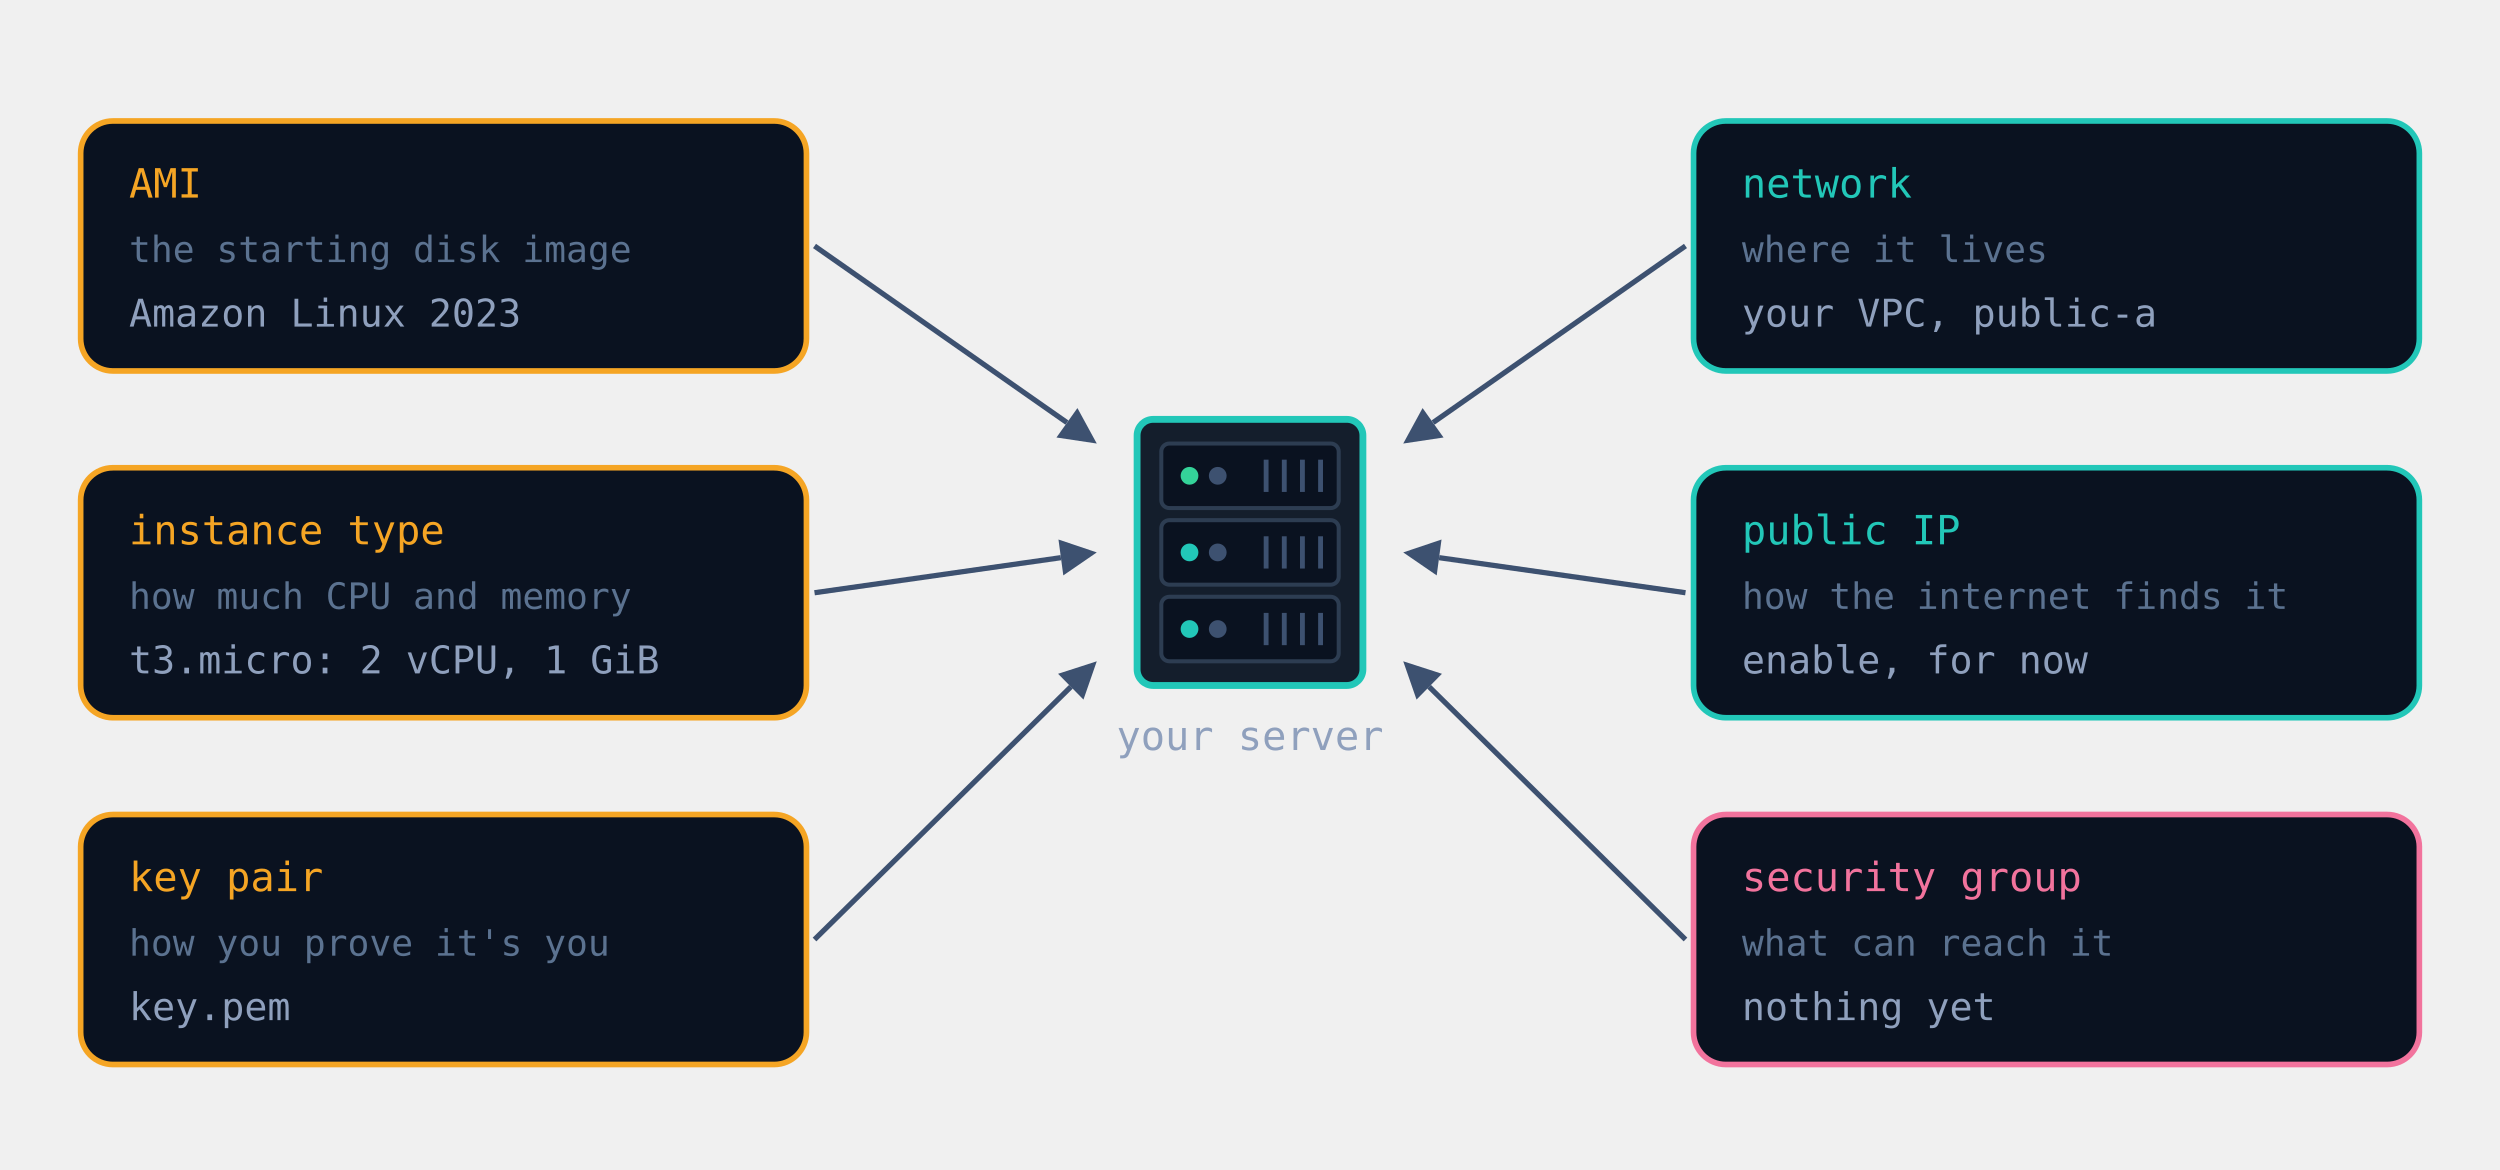
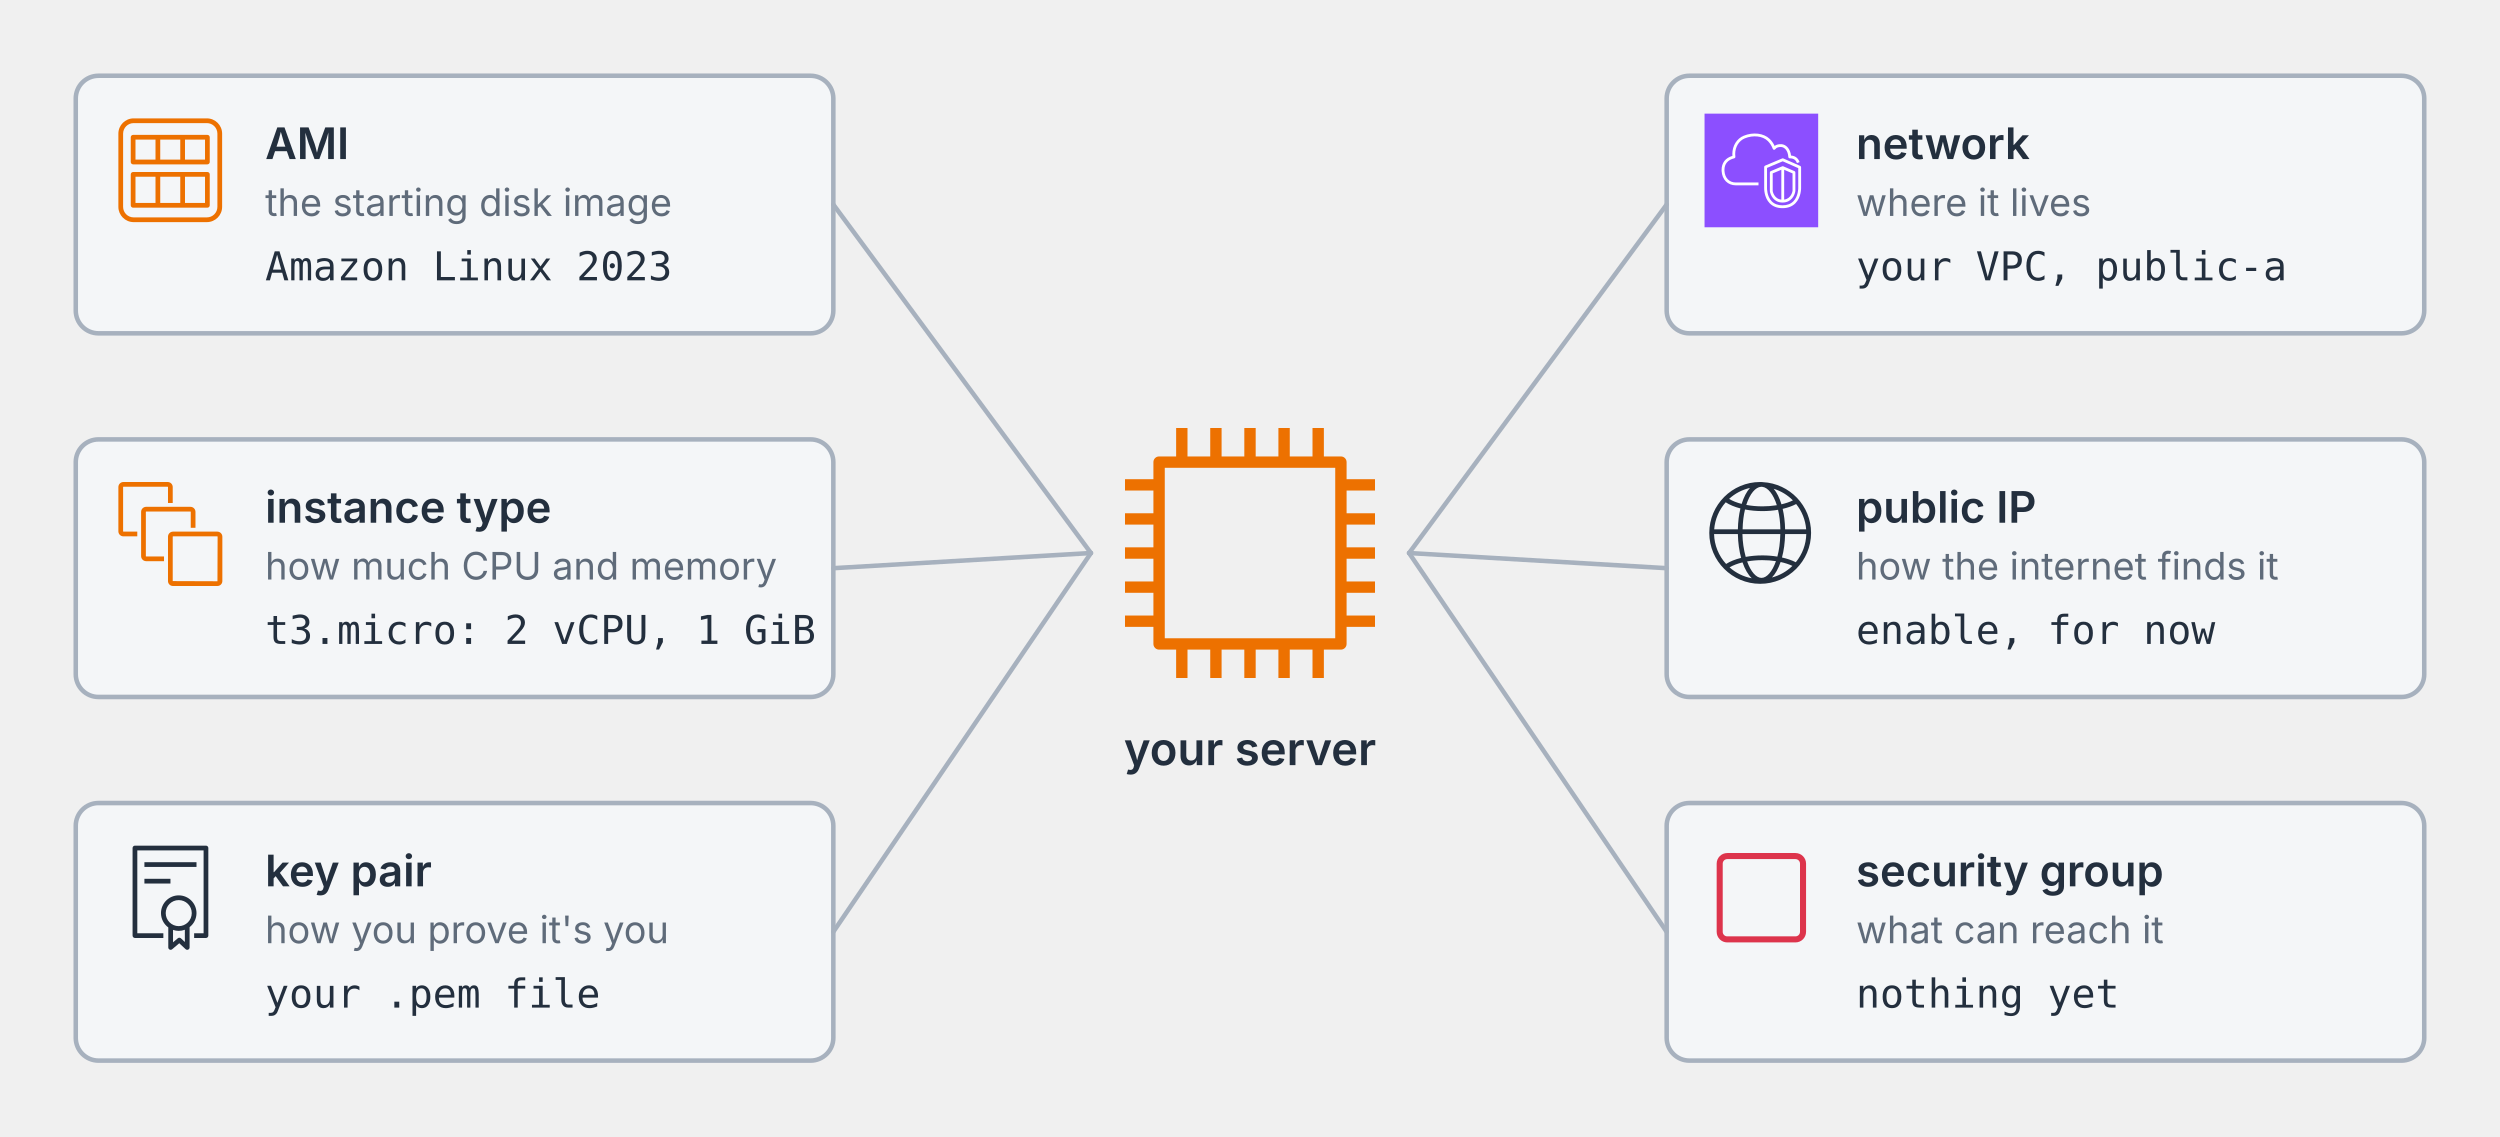
- <svg xmlns="http://www.w3.org/2000/svg" viewBox="0 0 620 290">
-   <style>text{font-family:'JetBrains Mono',ui-monospace,SFMono-Regular,'DejaVu Sans Mono',Menlo,Consolas,monospace}</style>
-   <g>
-     <rect x="282" y="104" width="56" height="66" rx="4" fill="#141E2C" stroke="#22C7B8" stroke-width="1.7" />
-     <rect x="288" y="110" width="44" height="16" rx="2" fill="#0A1220" stroke="#2D3D52" stroke-width="1" />
-     <circle cx="295" cy="118" r="2.2" fill="#34D399" />
-     <circle cx="302" cy="118" r="2.2" fill="#3D5170" />
-     <line x1="314.0" y1="114" x2="314.0" y2="122" stroke="#3D5170" stroke-width="1.2" />
-     <line x1="318.5" y1="114" x2="318.5" y2="122" stroke="#3D5170" stroke-width="1.2" />
-     <line x1="323.0" y1="114" x2="323.0" y2="122" stroke="#3D5170" stroke-width="1.2" />
-     <line x1="327.5" y1="114" x2="327.5" y2="122" stroke="#3D5170" stroke-width="1.2" />
-     <rect x="288" y="129" width="44" height="16" rx="2" fill="#0A1220" stroke="#2D3D52" stroke-width="1" />
-     <circle cx="295" cy="137" r="2.2" fill="#22C7B8" />
-     <circle cx="302" cy="137" r="2.2" fill="#3D5170" />
-     <line x1="314.0" y1="133" x2="314.0" y2="141" stroke="#3D5170" stroke-width="1.2" />
-     <line x1="318.5" y1="133" x2="318.5" y2="141" stroke="#3D5170" stroke-width="1.2" />
-     <line x1="323.0" y1="133" x2="323.0" y2="141" stroke="#3D5170" stroke-width="1.2" />
-     <line x1="327.5" y1="133" x2="327.5" y2="141" stroke="#3D5170" stroke-width="1.2" />
-     <rect x="288" y="148" width="44" height="16" rx="2" fill="#0A1220" stroke="#2D3D52" stroke-width="1" />
-     <circle cx="295" cy="156" r="2.2" fill="#22C7B8" />
-     <circle cx="302" cy="156" r="2.2" fill="#3D5170" />
-     <line x1="314.0" y1="152" x2="314.0" y2="160" stroke="#3D5170" stroke-width="1.2" />
-     <line x1="318.5" y1="152" x2="318.5" y2="160" stroke="#3D5170" stroke-width="1.2" />
-     <line x1="323.0" y1="152" x2="323.0" y2="160" stroke="#3D5170" stroke-width="1.2" />
-     <line x1="327.5" y1="152" x2="327.5" y2="160" stroke="#3D5170" stroke-width="1.2" />
+ <svg xmlns="http://www.w3.org/2000/svg" class="dg" viewBox="0 0 660 300">
+   <style>.dg text{font-family:Inter,'Amazon Ember',Arial,Helvetica,sans-serif}.dg .mono{font-family:'JetBrains Mono',ui-monospace,Menlo,Consolas,monospace}.dg .f-ink{fill:var(--dg-ink,#232F3E)}.dg .s-ink{stroke:var(--dg-ink,#232F3E)}.dg .f-sub{fill:var(--dg-sub,#5F6B7A)}.dg .s-sub{stroke:var(--dg-sub,#5F6B7A)}.dg .f-faint{fill:var(--dg-faint,#A7B1BE)}.dg .s-faint{stroke:var(--dg-faint,#A7B1BE)}.dg .f-line{fill:var(--dg-line,#232F3E)}.dg .s-line{stroke:var(--dg-line,#232F3E)}.dg .f-surface{fill:var(--dg-surface,#F4F6F8)}.dg .s-surface{stroke:var(--dg-surface,#F4F6F8)}.dg .f-panel{fill:var(--dg-panel,#FFFFFF)}.dg .s-panel{stroke:var(--dg-panel,#FFFFFF)}.dg .f-net{fill:var(--dg-net,#8C4FFF)}.dg .s-net{stroke:var(--dg-net,#8C4FFF)}.dg .f-cmp{fill:var(--dg-cmp,#ED7100)}.dg .s-cmp{stroke:var(--dg-cmp,#ED7100)}.dg .f-pub{fill:var(--dg-pub,#7AA116)}.dg .s-pub{stroke:var(--dg-pub,#7AA116)}.dg .f-priv{fill:var(--dg-priv,#00A4A6)}.dg .s-priv{stroke:var(--dg-priv,#00A4A6)}.dg .f-sec{fill:var(--dg-sec,#DD344C)}.dg .s-sec{stroke:var(--dg-sec,#DD344C)}.dg .f-db{fill:var(--dg-db,#C925D1)}.dg .s-db{stroke:var(--dg-db,#C925D1)}.dg .f-you{fill:var(--dg-you,#3B62D4)}.dg .s-you{stroke:var(--dg-you,#3B62D4)}.dg .f-ok{fill:var(--dg-ok,#037F0C)}.dg .s-ok{stroke:var(--dg-ok,#037F0C)}.dg .f-bad{fill:var(--dg-bad,#D91515)}.dg .s-bad{stroke:var(--dg-bad,#D91515)}.dg .f-pubtint{fill:var(--dg-pubtint,#F2F6E8)}.dg .s-pubtint{stroke:var(--dg-pubtint,#F2F6E8)}.dg .f-privtint{fill:var(--dg-privtint,#E6F6F7)}.dg .s-privtint{stroke:var(--dg-privtint,#E6F6F7)}.dg .f-youtint{fill:var(--dg-youtint,#EEF2FC)}.dg .s-youtint{stroke:var(--dg-youtint,#EEF2FC)}.dg .f-nettint{fill:var(--dg-nettint,#F3EEFF)}.dg .s-nettint{stroke:var(--dg-nettint,#F3EEFF)}.dg .f-badtint{fill:var(--dg-badtint,#FDECEC)}.dg .s-badtint{stroke:var(--dg-badtint,#FDECEC)}</style>
+   <g transform="translate(294.00 110.00) scale(1.5)">
+     <path class="f-cmp" fill-rule="evenodd" d="M9 39h30V9H9zm37-26v-2h-5V8a1 1 0 0 0-1-1h-3V2h-2v5h-4V2h-2v5h-4V2h-2v5h-4V2h-2v5h-4V2h-2v5H8a1 1 0 0 0-1 1v3H2v2h5v4H2v2h5v4H2v2h5v4H2v2h5v4H2v2h5v3a1 1 0 0 0 1 1h3v5h2v-5h4v5h2v-5h4v5h2v-5h4v5h2v-5h4v5h2v-5h3a1 1 0 0 0 1-1v-3h5v-2h-5v-4h5v-2h-5v-4h5v-2h-5v-4h5v-2h-5v-4z" />
  </g>
-   <text x="310" y="186" fill="#8FA0BD" font-family="JetBrains Mono" font-size="10" text-anchor="middle">your server</text>
-   <rect x="20" y="30" width="180" height="62" rx="8" fill="#0A1220" stroke="#F5A524" stroke-width="1.4" />
-   <text x="32" y="49" fill="#F5A524" font-family="JetBrains Mono" font-size="10" text-anchor="start">AMI</text>
-   <text x="32" y="65" fill="#5B7290" font-family="JetBrains Mono" font-size="9" text-anchor="start">the starting disk image</text>
-   <text x="32" y="81" fill="#8FA0BD" font-family="JetBrains Mono" font-size="9.5" text-anchor="start">Amazon Linux 2023</text>
-   <line x1="202" y1="61" x2="264.6" y2="104.8" stroke="#3D5170" stroke-width="1.3" />
-   <polygon points="272,110.0 267.2,101.2 262.0,108.5" fill="#3D5170" />
-   <rect x="20" y="116" width="180" height="62" rx="8" fill="#0A1220" stroke="#F5A524" stroke-width="1.4" />
-   <text x="32" y="135" fill="#F5A524" font-family="JetBrains Mono" font-size="10" text-anchor="start">instance type</text>
-   <text x="32" y="151" fill="#5B7290" font-family="JetBrains Mono" font-size="9" text-anchor="start">how much CPU and memory</text>
-   <text x="32" y="167" fill="#8FA0BD" font-family="JetBrains Mono" font-size="9.5" text-anchor="start">t3.micro: 2 vCPU, 1 GiB</text>
-   <line x1="202" y1="147" x2="263.1" y2="138.3" stroke="#3D5170" stroke-width="1.3" />
-   <polygon points="272,137.0 262.5,133.8 263.7,142.7" fill="#3D5170" />
-   <rect x="20" y="202" width="180" height="62" rx="8" fill="#0A1220" stroke="#F5A524" stroke-width="1.4" />
-   <text x="32" y="221" fill="#F5A524" font-family="JetBrains Mono" font-size="10" text-anchor="start">key pair</text>
-   <text x="32" y="237" fill="#5B7290" font-family="JetBrains Mono" font-size="9" text-anchor="start">how you prove it's you</text>
-   <text x="32" y="253" fill="#8FA0BD" font-family="JetBrains Mono" font-size="9.5" text-anchor="start">key.pem</text>
-   <line x1="202" y1="233" x2="265.6" y2="170.3" stroke="#3D5170" stroke-width="1.3" />
-   <polygon points="272,164.0 262.4,167.1 268.7,173.5" fill="#3D5170" />
-   <rect x="420" y="30" width="180" height="62" rx="8" fill="#0A1220" stroke="#22C7B8" stroke-width="1.4" />
-   <text x="432" y="49" fill="#22C7B8" font-family="JetBrains Mono" font-size="10" text-anchor="start">network</text>
-   <text x="432" y="65" fill="#5B7290" font-family="JetBrains Mono" font-size="9" text-anchor="start">where it lives</text>
-   <text x="432" y="81" fill="#8FA0BD" font-family="JetBrains Mono" font-size="9.5" text-anchor="start">your VPC, public-a</text>
-   <line x1="418" y1="61" x2="355.4" y2="104.8" stroke="#3D5170" stroke-width="1.3" />
-   <polygon points="348,110.0 358.0,108.5 352.8,101.2" fill="#3D5170" />
-   <rect x="420" y="116" width="180" height="62" rx="8" fill="#0A1220" stroke="#22C7B8" stroke-width="1.4" />
-   <text x="432" y="135" fill="#22C7B8" font-family="JetBrains Mono" font-size="10" text-anchor="start">public IP</text>
-   <text x="432" y="151" fill="#5B7290" font-family="JetBrains Mono" font-size="9" text-anchor="start">how the internet finds it</text>
-   <text x="432" y="167" fill="#8FA0BD" font-family="JetBrains Mono" font-size="9.5" text-anchor="start">enable, for now</text>
-   <line x1="418" y1="147" x2="356.9" y2="138.3" stroke="#3D5170" stroke-width="1.3" />
-   <polygon points="348,137.0 356.3,142.7 357.5,133.8" fill="#3D5170" />
-   <rect x="420" y="202" width="180" height="62" rx="8" fill="#0A1220" stroke="#F2739D" stroke-width="1.4" />
-   <text x="432" y="221" fill="#F2739D" font-family="JetBrains Mono" font-size="10" text-anchor="start">security group</text>
-   <text x="432" y="237" fill="#5B7290" font-family="JetBrains Mono" font-size="9" text-anchor="start">what can reach it</text>
-   <text x="432" y="253" fill="#8FA0BD" font-family="JetBrains Mono" font-size="9.5" text-anchor="start">nothing yet</text>
-   <line x1="418" y1="233" x2="354.4" y2="170.3" stroke="#3D5170" stroke-width="1.3" />
-   <polygon points="348,164.0 351.3,173.5 357.6,167.1" fill="#3D5170" />
+   <text x="330" y="202" class="f-ink" font-size="12" font-weight="600" text-anchor="middle">your server</text>
+   <rect x="20" y="20" width="200" height="68" rx="6" class="s-faint f-surface" stroke-width="1.2" />
+   <g transform="translate(30.00 30.00) scale(0.625)">
+     <path class="f-cmp" fill-rule="evenodd" d="M30.143 37.727h8.456V26.656h-8.456zm-20.914 0h8.457V26.656H9.229zm10.457 0h8.457V26.656h-8.457zm19.913-13.071H8.229a1 1 0 0 0-1 1v13.071a1 1 0 0 0 1 1h31.37a1 1 0 0 0 1-1V25.656a1 1 0 0 0-1-1m-9.456-5.228h8.456v-8.457h-8.456zm-20.914 0h8.457v-8.457H9.229zm10.457 0h8.457v-8.457h-8.457zM39.599 8.971H8.229a1 1 0 0 0-1 1v10.457a1 1 0 0 0 1 1h31.37a1 1 0 0 0 1-1V9.971a1 1 0 0 0-1-1m4.228 30.408a4.45 4.45 0 0 1-4.447 4.448H8.448A4.453 4.453 0 0 1 4 39.379V8.448A4.453 4.453 0 0 1 8.448 4H39.38a4.45 4.45 0 0 1 4.447 4.448zM39.38 2H8.448A6.455 6.455 0 0 0 2 8.448v30.931a6.456 6.456 0 0 0 6.448 6.448H39.38a6.455 6.455 0 0 0 6.447-6.448V8.448A6.454 6.454 0 0 0 39.38 2" />
+   </g>
+   <text x="70" y="42" class="f-ink" font-size="11.5" font-weight="600" text-anchor="start">AMI</text>
+   <text x="70" y="57" class="f-sub" font-size="10" font-weight="400" text-anchor="start">the starting disk image</text>
+   <text x="70" y="74" class="f-ink mono" font-size="10.5" font-weight="400" text-anchor="start">Amazon Linux 2023</text>
+   <path d="M220 54 L 288 146" class="s-faint" fill="none" stroke-width="1.2" stroke-linejoin="round" stroke-linecap="round" />
+   <rect x="20" y="116" width="200" height="68" rx="6" class="s-faint f-surface" stroke-width="1.2" />
+   <g transform="translate(30.00 126.00) scale(0.625)">
+     <path class="f-cmp" fill-rule="evenodd" d="M4.131 22.96h5.855v2H4.131A2.133 2.133 0 0 1 2 22.829V4.131C2 2.956 2.956 2 4.131 2h18.698c1.175 0 2.131.956 2.131 2.131v6.729h-2V4.131A.13.13 0 0 0 22.829 4H4.131A.13.13 0 0 0 4 4.131v18.698c0 .072.059.131.131.131m9.606 10.48h7.542v2h-7.542a2.133 2.133 0 0 1-2.13-2.13v-18.7c0-1.174.956-2.13 2.13-2.13h18.699c1.174 0 2.131.956 2.131 2.13v6.73h-2v-6.73a.13.13 0 0 0-.131-.13H13.737a.13.13 0 0 0-.13.13v18.7c0 .072.058.13.13.13M43.85 43.92l-18.89-.07V25.091c0-.072.059-.131.131-.131h18.698c.072 0 .131.059.131.131zm-.061-20.96H25.091a2.133 2.133 0 0 0-2.131 2.131V43.85c0 1.141.929 2.07 2.07 2.07h18.82c1.141 0 2.07-.929 2.07-2.07V25.091a2.133 2.133 0 0 0-2.131-2.131" />
+   </g>
+   <text x="70" y="138" class="f-ink" font-size="11.5" font-weight="600" text-anchor="start">instance type</text>
+   <text x="70" y="153" class="f-sub" font-size="10" font-weight="400" text-anchor="start">how much CPU and memory</text>
+   <text x="70" y="170" class="f-ink mono" font-size="10.5" font-weight="400" text-anchor="start">t3.micro: 2 vCPU, 1 GiB</text>
+   <path d="M220 150 L 288 146" class="s-faint" fill="none" stroke-width="1.2" stroke-linejoin="round" stroke-linecap="round" />
+   <rect x="20" y="212" width="200" height="68" rx="6" class="s-faint f-surface" stroke-width="1.2" />
+   <g transform="translate(30.00 222.00) scale(0.625)">
+     <path class="f-ink" fill-rule="evenodd" d="M13 18h11v-2H13zm0-7h22V9H13zm17.083 26.532A7.5 7.5 0 0 1 27.5 38a7.5 7.5 0 0 1-2.417-.407v5.247l2.021-1.714a1 1 0 0 1 1.329.032l1.65 1.541zM27.5 36c3.032 0 5.5-2.467 5.5-5.5S30.532 25 27.5 25a5.506 5.506 0 0 0-5.5 5.5c0 3.033 2.468 5.5 5.5 5.5m4.583.424V45a1 1 0 0 1-1.683.731l-2.681-2.504-2.99 2.536A1.001 1.001 0 0 1 23.083 45v-8.452A7.49 7.49 0 0 1 20 30.5c0-4.136 3.364-7.5 7.5-7.5s7.5 3.364 7.5 7.5a7.49 7.49 0 0 1-2.917 5.924M40 3v37a1 1 0 0 1-1 1h-5v-2h4V4H10v35h11v2H9a1 1 0 0 1-1-1V3a1 1 0 0 1 1-1h30a1 1 0 0 1 1 1" />
+   </g>
+   <text x="70" y="234" class="f-ink" font-size="11.5" font-weight="600" text-anchor="start">key pair</text>
+   <text x="70" y="249" class="f-sub" font-size="10" font-weight="400" text-anchor="start">how you prove it's you</text>
+   <text x="70" y="266" class="f-ink mono" font-size="10.5" font-weight="400" text-anchor="start">your .pem file</text>
+   <path d="M220 246 L 288 146" class="s-faint" fill="none" stroke-width="1.2" stroke-linejoin="round" stroke-linecap="round" />
+   <rect x="440" y="20" width="200" height="68" rx="6" class="s-faint f-surface" stroke-width="1.2" />
+   <g transform="translate(450.00 30.00) scale(0.75)">
+     <g fill="none" fill-rule="evenodd">
+       <path fill="#8c4fff" d="M0 0h40v40H0z" />
+       <path fill="#fff" d="m30.97 21.03-2.943-1.264v10.49c2.545-.353 2.932-2.969 2.948-3.088zm-3.943 9.24V19.76l-3.035 1.272v6.201c.013.054.445 2.767 3.035 3.036m.306-11.723a.5.5 0 0 1 .39.001l3.945 1.692a.5.5 0 0 1 .303.46v6.533c-.183 1.447-1.357 4.063-4.527 4.063-3.075 0-4.254-2.612-4.448-3.994l-.004-6.603c0-.2.12-.383.306-.46zm5.65.637-5.461-2.406-5.53 2.327v7.128c-.001.042-.054 2.868 1.657 4.623.917.941 2.194 1.42 3.795 1.42 1.602 0 2.887-.48 3.819-1.423 1.735-1.758 1.72-4.585 1.72-4.613zM31.98 31.55c-1.127 1.144-2.654 1.725-4.536 1.725-1.884 0-3.404-.58-4.517-1.727-2.005-2.063-1.94-5.197-1.935-5.329v-7.446a.5.5 0 0 1 .305-.46l6.035-2.54a.5.5 0 0 1 .396.003l5.956 2.625c.182.08.299.26.299.457v7.375c.002.125.027 3.255-2.003 5.317m-20.988-7.314h8v1h-8c-2.811 0-4.811-2.016-4.98-5.016A4 4 0 0 1 6 19.841c0-2.509 1.318-4.223 3.817-4.979a8 8 0 0 1-.032-.647c0-2.916 1.577-5.445 4.017-6.445 3.298-1.348 7.042-.894 9.106 1.104a8.2 8.2 0 0 1 1.76 2.485c.609-.45 1.4-.66 2.349-.614 1.78.09 3.149 1.713 3.433 4.007 1.498.124 2.485.883 3.01 2.308l-.937.346c-.428-1.157-1.208-1.673-2.531-1.673a.5.5 0 0 1-.5-.47c-.138-2.338-1.406-3.463-2.526-3.519-.945-.053-1.645.22-2.08.791a.5.5 0 0 1-.472.193.5.5 0 0 1-.395-.323 7.4 7.4 0 0 0-1.807-2.814c-1.788-1.73-5.09-2.099-8.031-.895-2.063.845-3.396 3.011-3.396 5.52 0 .272.035.695.066.958a.5.5 0 0 1-.376.544C8.169 16.29 7 17.678 7 19.841c0 .101-.001.201.009.302.14 2.495 1.703 4.093 3.983 4.093" />
+     </g>
+   </g>
+   <text x="490" y="42" class="f-ink" font-size="11.5" font-weight="600" text-anchor="start">network</text>
+   <text x="490" y="57" class="f-sub" font-size="10" font-weight="400" text-anchor="start">where it lives</text>
+   <text x="490" y="74" class="f-ink mono" font-size="10.5" font-weight="400" text-anchor="start">your VPC, public-a</text>
+   <path d="M440 54 L 372 146" class="s-faint" fill="none" stroke-width="1.2" stroke-linejoin="round" stroke-linecap="round" />
+   <rect x="440" y="116" width="200" height="68" rx="6" class="s-faint f-surface" stroke-width="1.2" />
+   <g transform="translate(450.00 126.00) scale(0.625)">
+     <path class="f-ink" fill-rule="evenodd" d="M37.322 9.762c-1.385.68-3.02 1.24-4.836 1.657-.822-2.708-1.936-4.942-3.264-6.559a19.5 19.5 0 0 1 8.1 4.902M34.033 22c-.064-3.146-.424-6.068-1.033-8.656 2.153-.501 4.088-1.19 5.693-2.039A19.4 19.4 0 0 1 42.924 22zM32.71 33.883c.781-2.909 1.248-6.264 1.323-9.883h8.941a19.4 19.4 0 0 1-4.431 11.894c-1.645-.847-3.637-1.522-5.833-2.011m-.58 1.913c1.867.405 3.555.957 4.987 1.636a19.5 19.5 0 0 1-8.64 4.9c1.46-1.515 2.708-3.759 3.653-6.536m-16.096.153c1.009 2.909 2.351 5.23 3.922 6.713a19.43 19.43 0 0 1-9.391-4.609c1.468-.874 3.338-1.587 5.469-2.104M14.078 24c.076 3.688.561 7.101 1.368 10.047-2.486.617-4.662 1.487-6.341 2.561A19.4 19.4 0 0 1 4.025 24zm1.073-10.836c-.634 2.631-1.007 5.618-1.073 8.836H4.076a19.4 19.4 0 0 1 4.868-11.431c1.634 1.081 3.762 1.962 6.207 2.595m.522-1.916c-2.073-.531-3.887-1.25-5.3-2.126a19.44 19.44 0 0 1 8.805-4.623c-1.43 1.604-2.628 3.919-3.505 6.749M16.078 22c.065-3.162.428-5.984 1.011-8.396 2.288.443 4.781.682 7.355.682 2.289 0 4.522-.191 6.607-.547.565 2.382.918 5.156.982 8.261zm14.085 13.434c-1.564 4.447-3.879 7.066-6.108 7.066-2.21 0-4.507-2.574-6.071-6.955a38 38 0 0 1 6.46-.545c1.983 0 3.906.157 5.719.434M24.444 33c-2.464 0-4.851.222-7.057.629A39.3 39.3 0 0 1 16 24h16c-.075 3.603-.51 6.811-1.243 9.506A39.6 39.6 0 0 0 24.444 33m.038-28.95c2.267.312 4.583 3.071 6.046 7.751a38 38 0 0 1-6.084.485c-2.397 0-4.708-.213-6.82-.606 1.522-4.781 3.935-7.533 6.263-7.66.2.004.397.02.595.03m.154-1.992c-.193-.022-.384-.058-.581-.058-.063 0-.124.016-.187.019C23.744 2.017 23.624 2 23.5 2 11.645 2 2 11.645 2 23.5S11.645 45 23.5 45 45 35.355 45 23.5c0-11.472-9.039-20.846-20.364-21.442" />
+   </g>
+   <text x="490" y="138" class="f-ink" font-size="11.5" font-weight="600" text-anchor="start">public IP</text>
+   <text x="490" y="153" class="f-sub" font-size="10" font-weight="400" text-anchor="start">how the internet finds it</text>
+   <text x="490" y="170" class="f-ink mono" font-size="10.5" font-weight="400" text-anchor="start">enable, for now</text>
+   <path d="M440 150 L 372 146" class="s-faint" fill="none" stroke-width="1.2" stroke-linejoin="round" stroke-linecap="round" />
+   <rect x="440" y="212" width="200" height="68" rx="6" class="s-faint f-surface" stroke-width="1.2" />
+   <rect x="454" y="226" width="22" height="22" rx="2" class="s-sec" fill="none" stroke-width="1.6" />
+   <text x="490" y="234" class="f-ink" font-size="11.5" font-weight="600" text-anchor="start">security group</text>
+   <text x="490" y="249" class="f-sub" font-size="10" font-weight="400" text-anchor="start">what can reach it</text>
+   <text x="490" y="266" class="f-ink mono" font-size="10.5" font-weight="400" text-anchor="start">nothing yet</text>
+   <path d="M440 246 L 372 146" class="s-faint" fill="none" stroke-width="1.2" stroke-linejoin="round" stroke-linecap="round" />
</svg>
